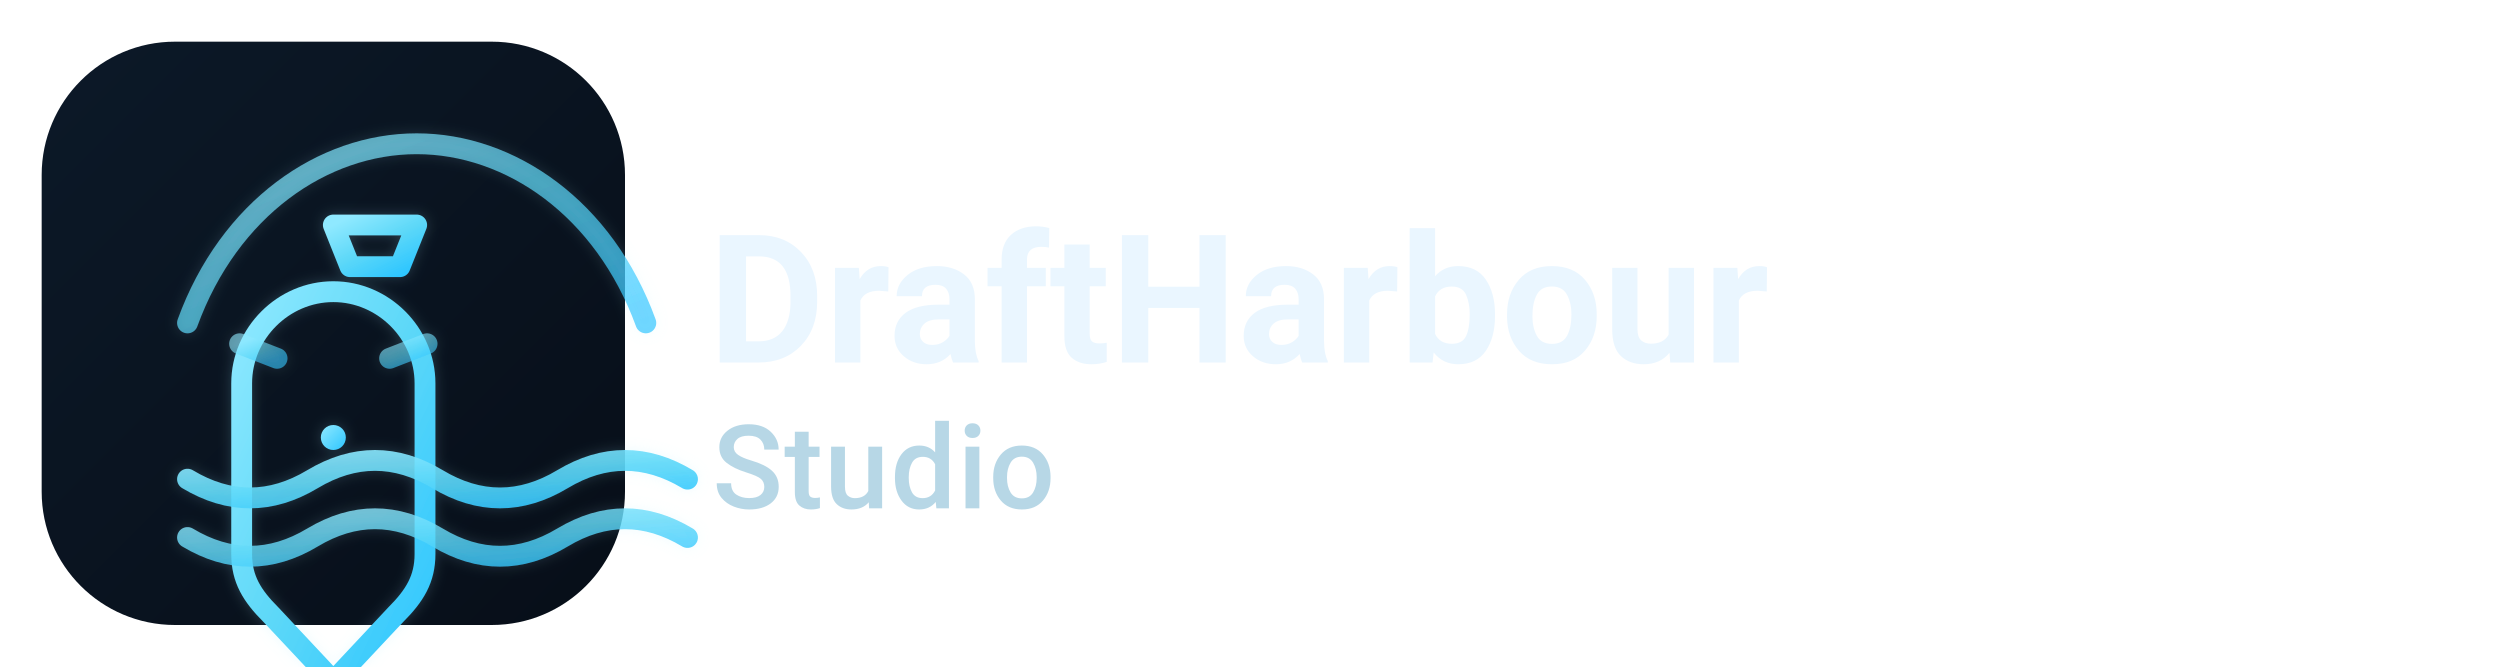
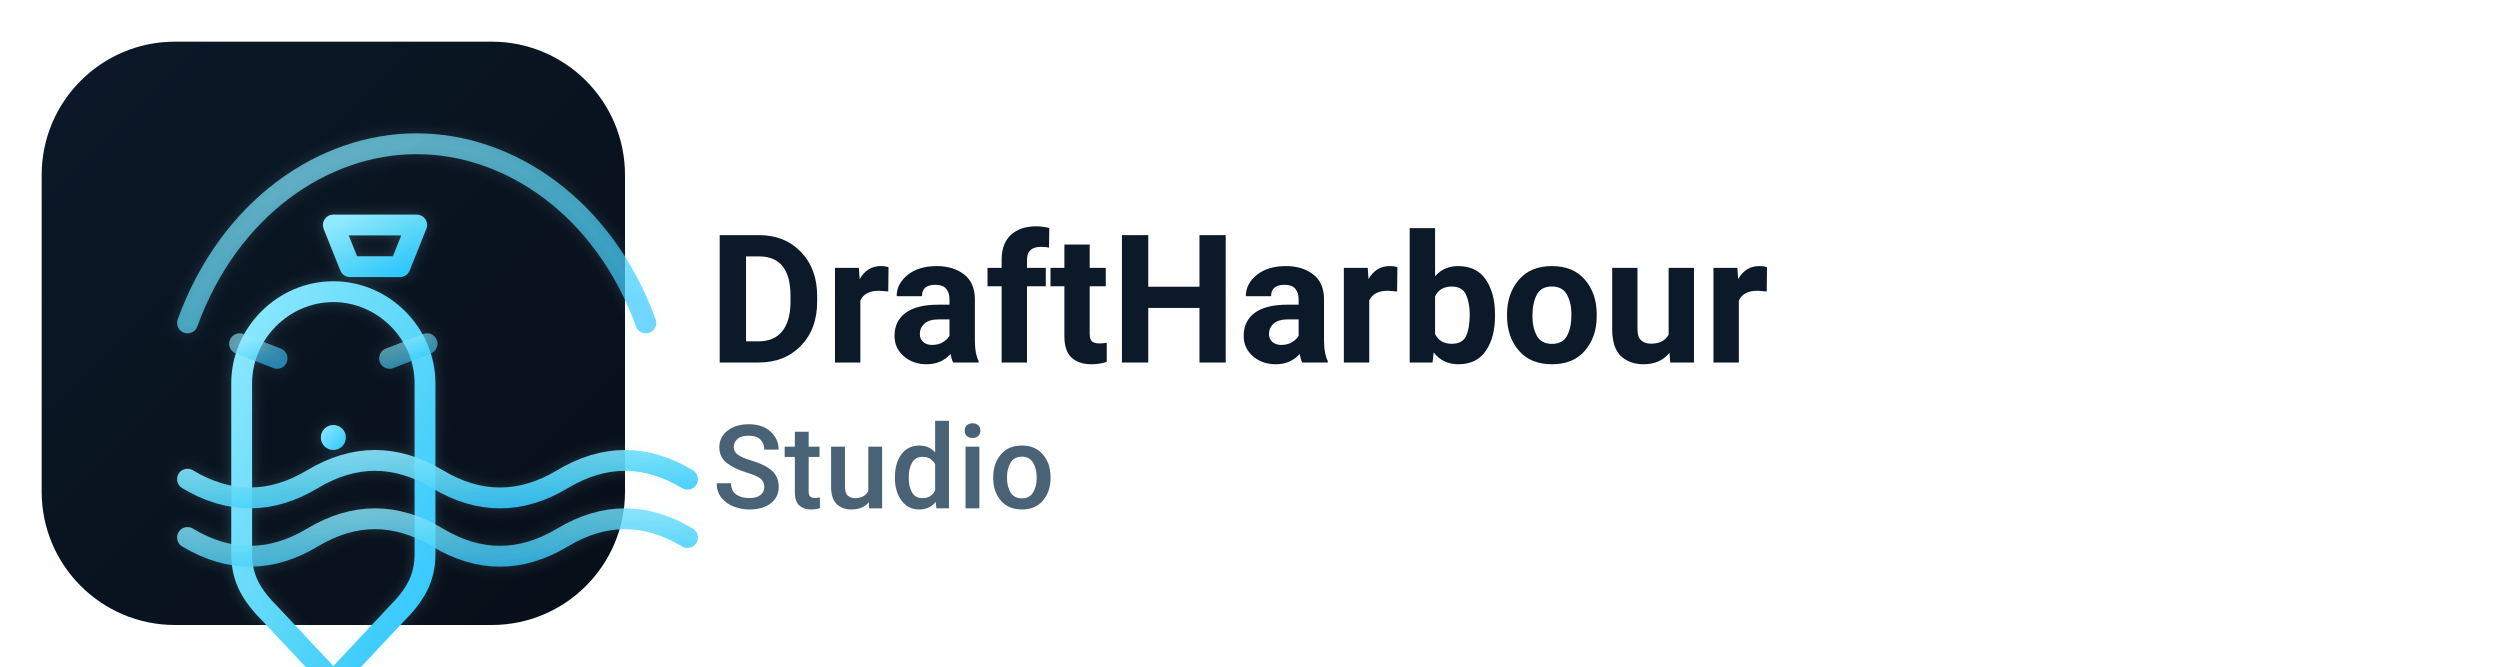
<svg xmlns="http://www.w3.org/2000/svg" viewBox="0 0 1200 320" fill="none">
  <defs>
    <linearGradient id="bg" x1="0" y1="0" x2="280" y2="280" gradientUnits="userSpaceOnUse">
      <stop stop-color="#0C1928" />
      <stop offset="1" stop-color="#070E18" />
    </linearGradient>
    <linearGradient id="fg" x1="0" y1="0" x2="1" y2="1">
      <stop stop-color="#8FE9FF" />
      <stop offset="0.5" stop-color="#5DD8F8" />
      <stop offset="1" stop-color="#2EC6FF" />
    </linearGradient>
    <linearGradient id="fgFill" x1="0" y1="0" x2="1" y2="1">
      <stop stop-color="#8FE9FF" />
      <stop offset="1" stop-color="#2EC6FF" />
    </linearGradient>
    <filter id="iconGlow" x="-50%" y="-50%" width="200%" height="200%">
      <feGaussianBlur stdDeviation="3" result="glow" />
      <feColorMatrix in="glow" type="matrix" values="0 0 0 0 0.36  0 0 0 0 0.85  0 0 0 0 1  0 0 0 0.2 0" result="coloredGlow" />
      <feMerge>
        <feMergeNode in="coloredGlow" />
        <feMergeNode in="SourceGraphic" />
      </feMerge>
    </filter>
  </defs>
  <g transform="translate(20,20)">
    <rect x="0" y="0" width="280" height="280" rx="64" fill="url(#bg)" />
    <g filter="url(#iconGlow)">
      <g stroke="url(#fg)" stroke-width="10" stroke-linecap="round" stroke-linejoin="round" fill="none">
        <path d="M70 135c20-55 65-86 110-86s90 31 110 86" opacity="0.7" />
        <path d="M140 88h40l-8 20h-24l-8-20z" />
        <path d="M110 118h100" opacity="0.75" />
        <path d="M140 120c24 0 44 20 44 44v82c0 12-5 20-14 29l-30 32-30-32c-9-9-14-17-14-29v-82c0-24 20-44 44-44z" />
        <path d="M140 160v70" opacity="0.8" />
        <path d="M113 152l-18-7" opacity="0.6" />
        <path d="M167 152l18-7" opacity="0.6" />
        <path d="M70 210c20 12 40 12 60 0s40-12 60 0 40 12 60 0 40-12 60 0" opacity="0.9" />
        <path d="M70 238c20 12 40 12 60 0s40-12 60 0 40 12 60 0 40-12 60 0" opacity="0.8" />
      </g>
      <circle cx="140" cy="190" r="6" fill="url(#fgFill)" />
    </g>
  </g>
  <g transform="translate(340,88)">
-     <text x="0" y="86" font-family="ui-sans-serif, system-ui, -apple-system, Segoe UI, Roboto, Helvetica, Arial" font-size="86" font-weight="700" fill="#EAF6FF" letter-spacing="0.2">
+     <text x="0" y="86" font-family="ui-sans-serif, system-ui, -apple-system, Segoe UI, Roboto, Helvetica, Arial" font-size="86" font-weight="700" fill="#0C1928" letter-spacing="0.2">
      DraftHarbour
    </text>
-     <text x="2" y="156" font-family="ui-sans-serif, system-ui, -apple-system, Segoe UI, Roboto, Helvetica, Arial" font-size="56" font-weight="500" fill="#B7D7E6" letter-spacing="0.6">
+     <text x="2" y="156" font-family="ui-sans-serif, system-ui, -apple-system, Segoe UI, Roboto, Helvetica, Arial" font-size="56" font-weight="500" fill="#4A6275" letter-spacing="0.6">
      Studio
    </text>
  </g>
</svg>
